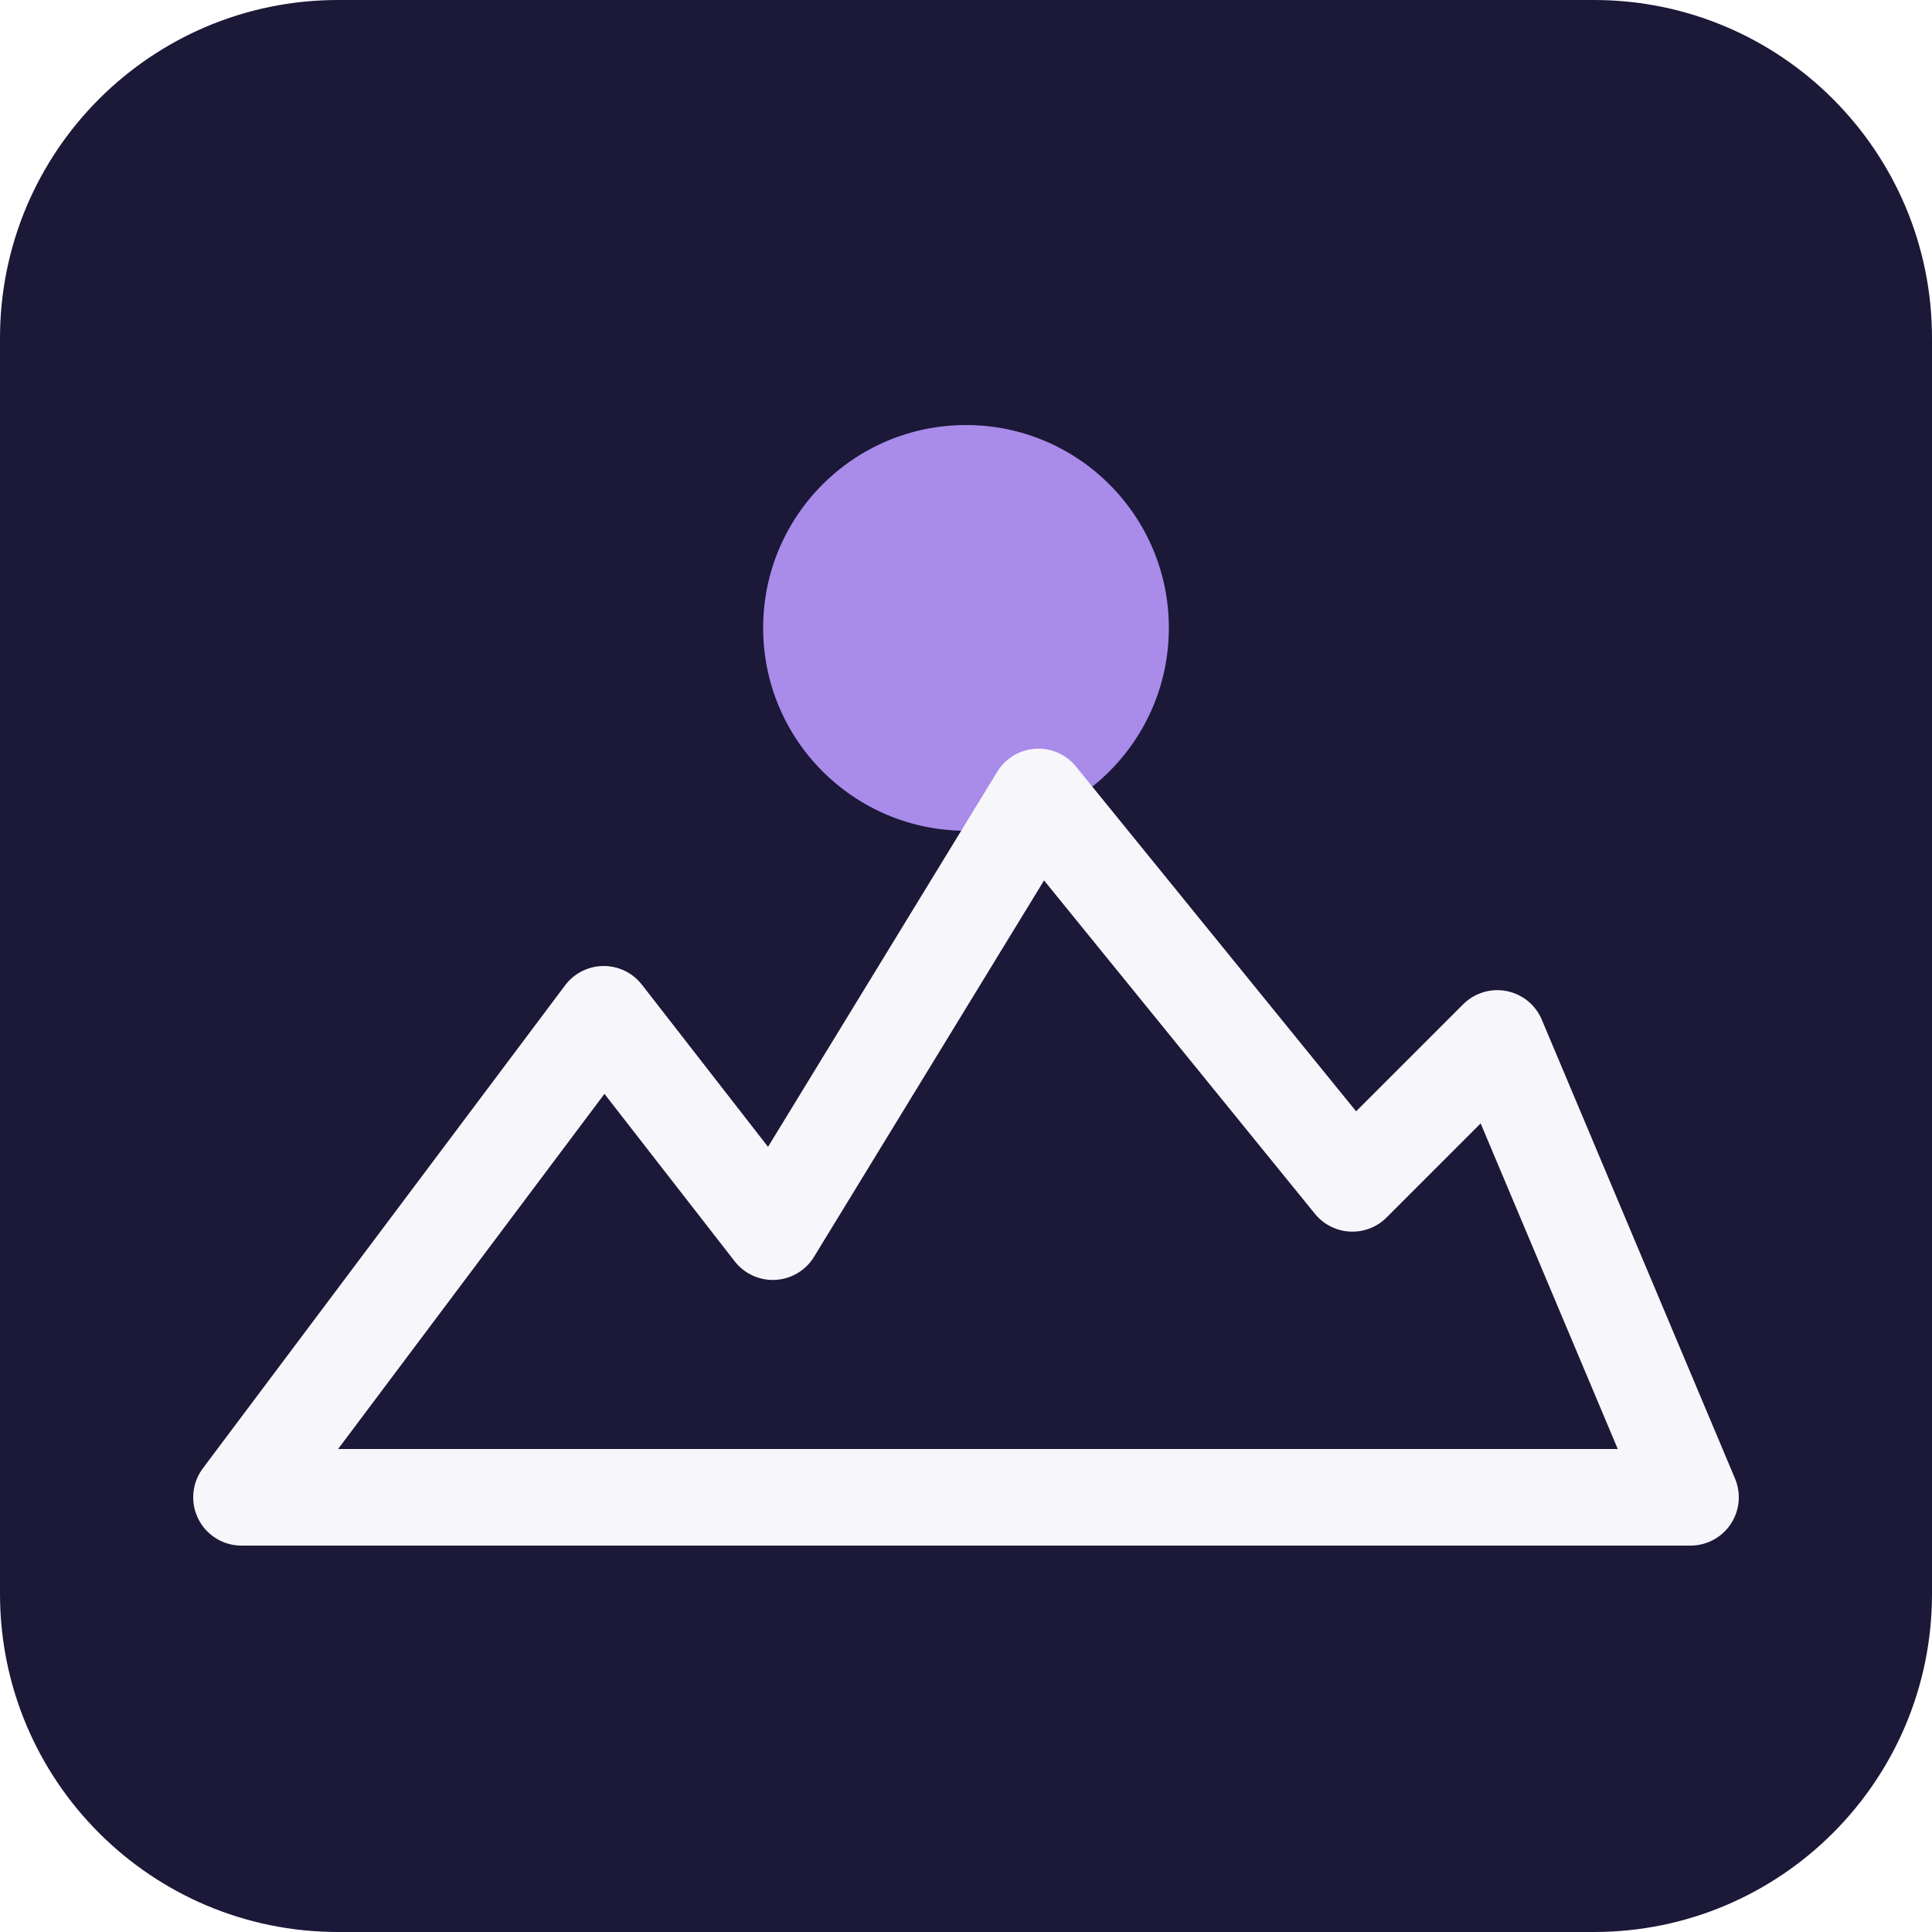
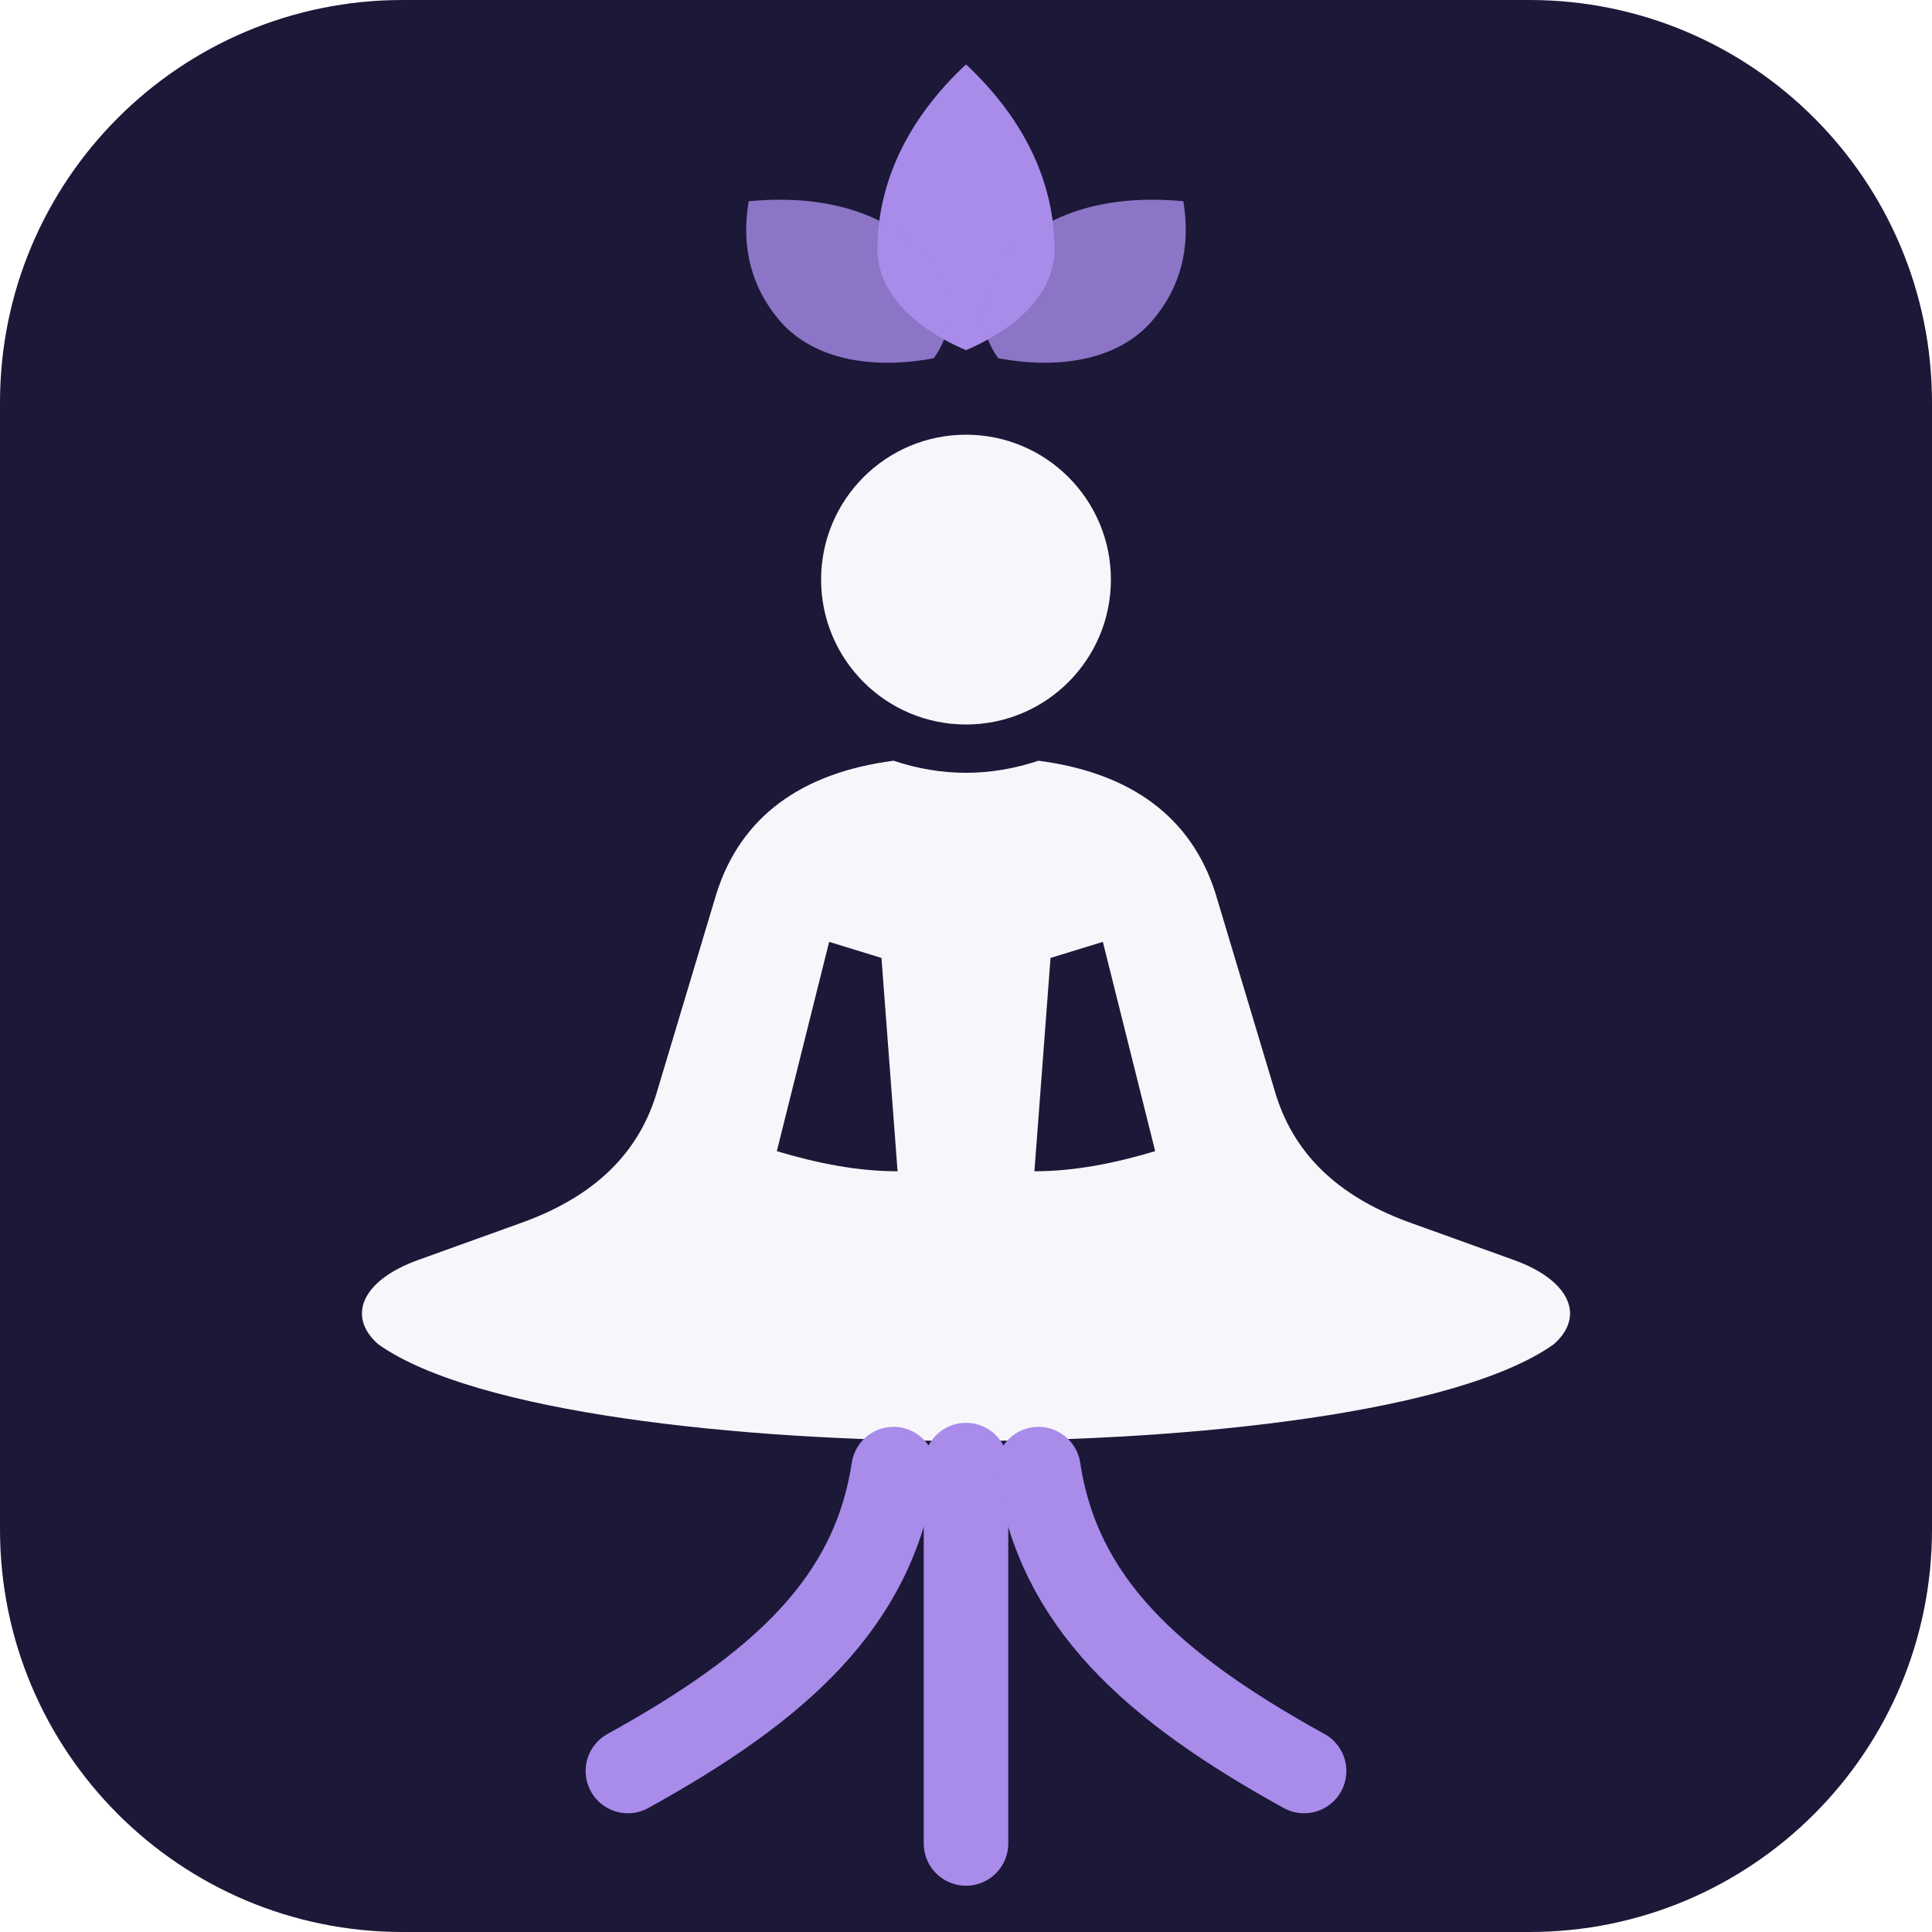
- <svg xmlns="http://www.w3.org/2000/svg" viewBox="0 0 40 40">
-   <rect width="40" height="40" rx="7" fill="#1B1838" />
-   <circle cx="20" cy="13" r="4.2" fill="#A98BEA" />
-   <path d="M5 31 L12.5 21 L16 25.5 L21.5 16.5 L28 24.5 L31 21.5 L35 31 Z" fill="none" stroke="#F7F6FB" stroke-width="2" stroke-linejoin="round" />
+ <svg xmlns="http://www.w3.org/2000/svg" viewBox="0 0 48 48">
+   <rect width="48" height="48" rx="10" fill="#1B1838" />
+   <g fill="#A98BEA">
+     <path d="M24 1.6c1.5 1.4 2.2 3 2.2 4.6 0 1-.8 1.9-2.2 2.5-1.4-.6-2.2-1.5-2.2-2.5 0-1.6.7-3.2 2.2-4.6z" />
+     <path d="M18.6 5c2.1-.2 3.7.4 4.6 1.6.5.8.5 1.6 0 2.3-1.6.3-3 0-3.8-.9-.7-.8-1-1.8-.8-3z" opacity="0.8" />
+     <path d="M29.4 5c-2.1-.2-3.7.4-4.6 1.6-.5.8-.5 1.6 0 2.3 1.6.3 3 0 3.8-.9.7-.8 1-1.8.8-3z" opacity="0.8" />
+   </g>
+   <circle cx="24" cy="14.4" r="3.6" fill="#F7F6FB" />
+   <path fill="#F7F6FB" fill-rule="evenodd" d="M22.2 18.9c-2.3.3-3.8 1.4-4.4 3.3l-1.5 5c-.5 1.6-1.7 2.6-3.4 3.2l-2.5.9c-1.4.5-1.8 1.4-1 2.1 2.4 1.7 9 2.4 14.6 2.4s12.2-.7 14.6-2.4c.8-.7.4-1.6-1-2.1l-2.5-.9c-1.7-.6-2.9-1.6-3.4-3.2l-1.5-5c-.6-1.9-2.1-3-4.4-3.3-1.2.4-2.4.4-3.6 0zM20.6 23.4l-1.3 5.2c1 .3 2 .5 3 .5l-.4-5.3zM27.4 23.4l1.3 5.2c-1 .3-2 .5-3 .5l.4-5.3z" />
+   <g fill="none" stroke="#A98BEA" stroke-width="2.1" stroke-linecap="round">
+     <path d="M24 36.4v9.4" />
+     <path d="M22.2 36.5c-.5 3.3-2.8 5.4-6.6 7.5" />
+     <path d="M25.8 36.5c.5 3.3 2.8 5.4 6.6 7.5" />
+   </g>
</svg>
